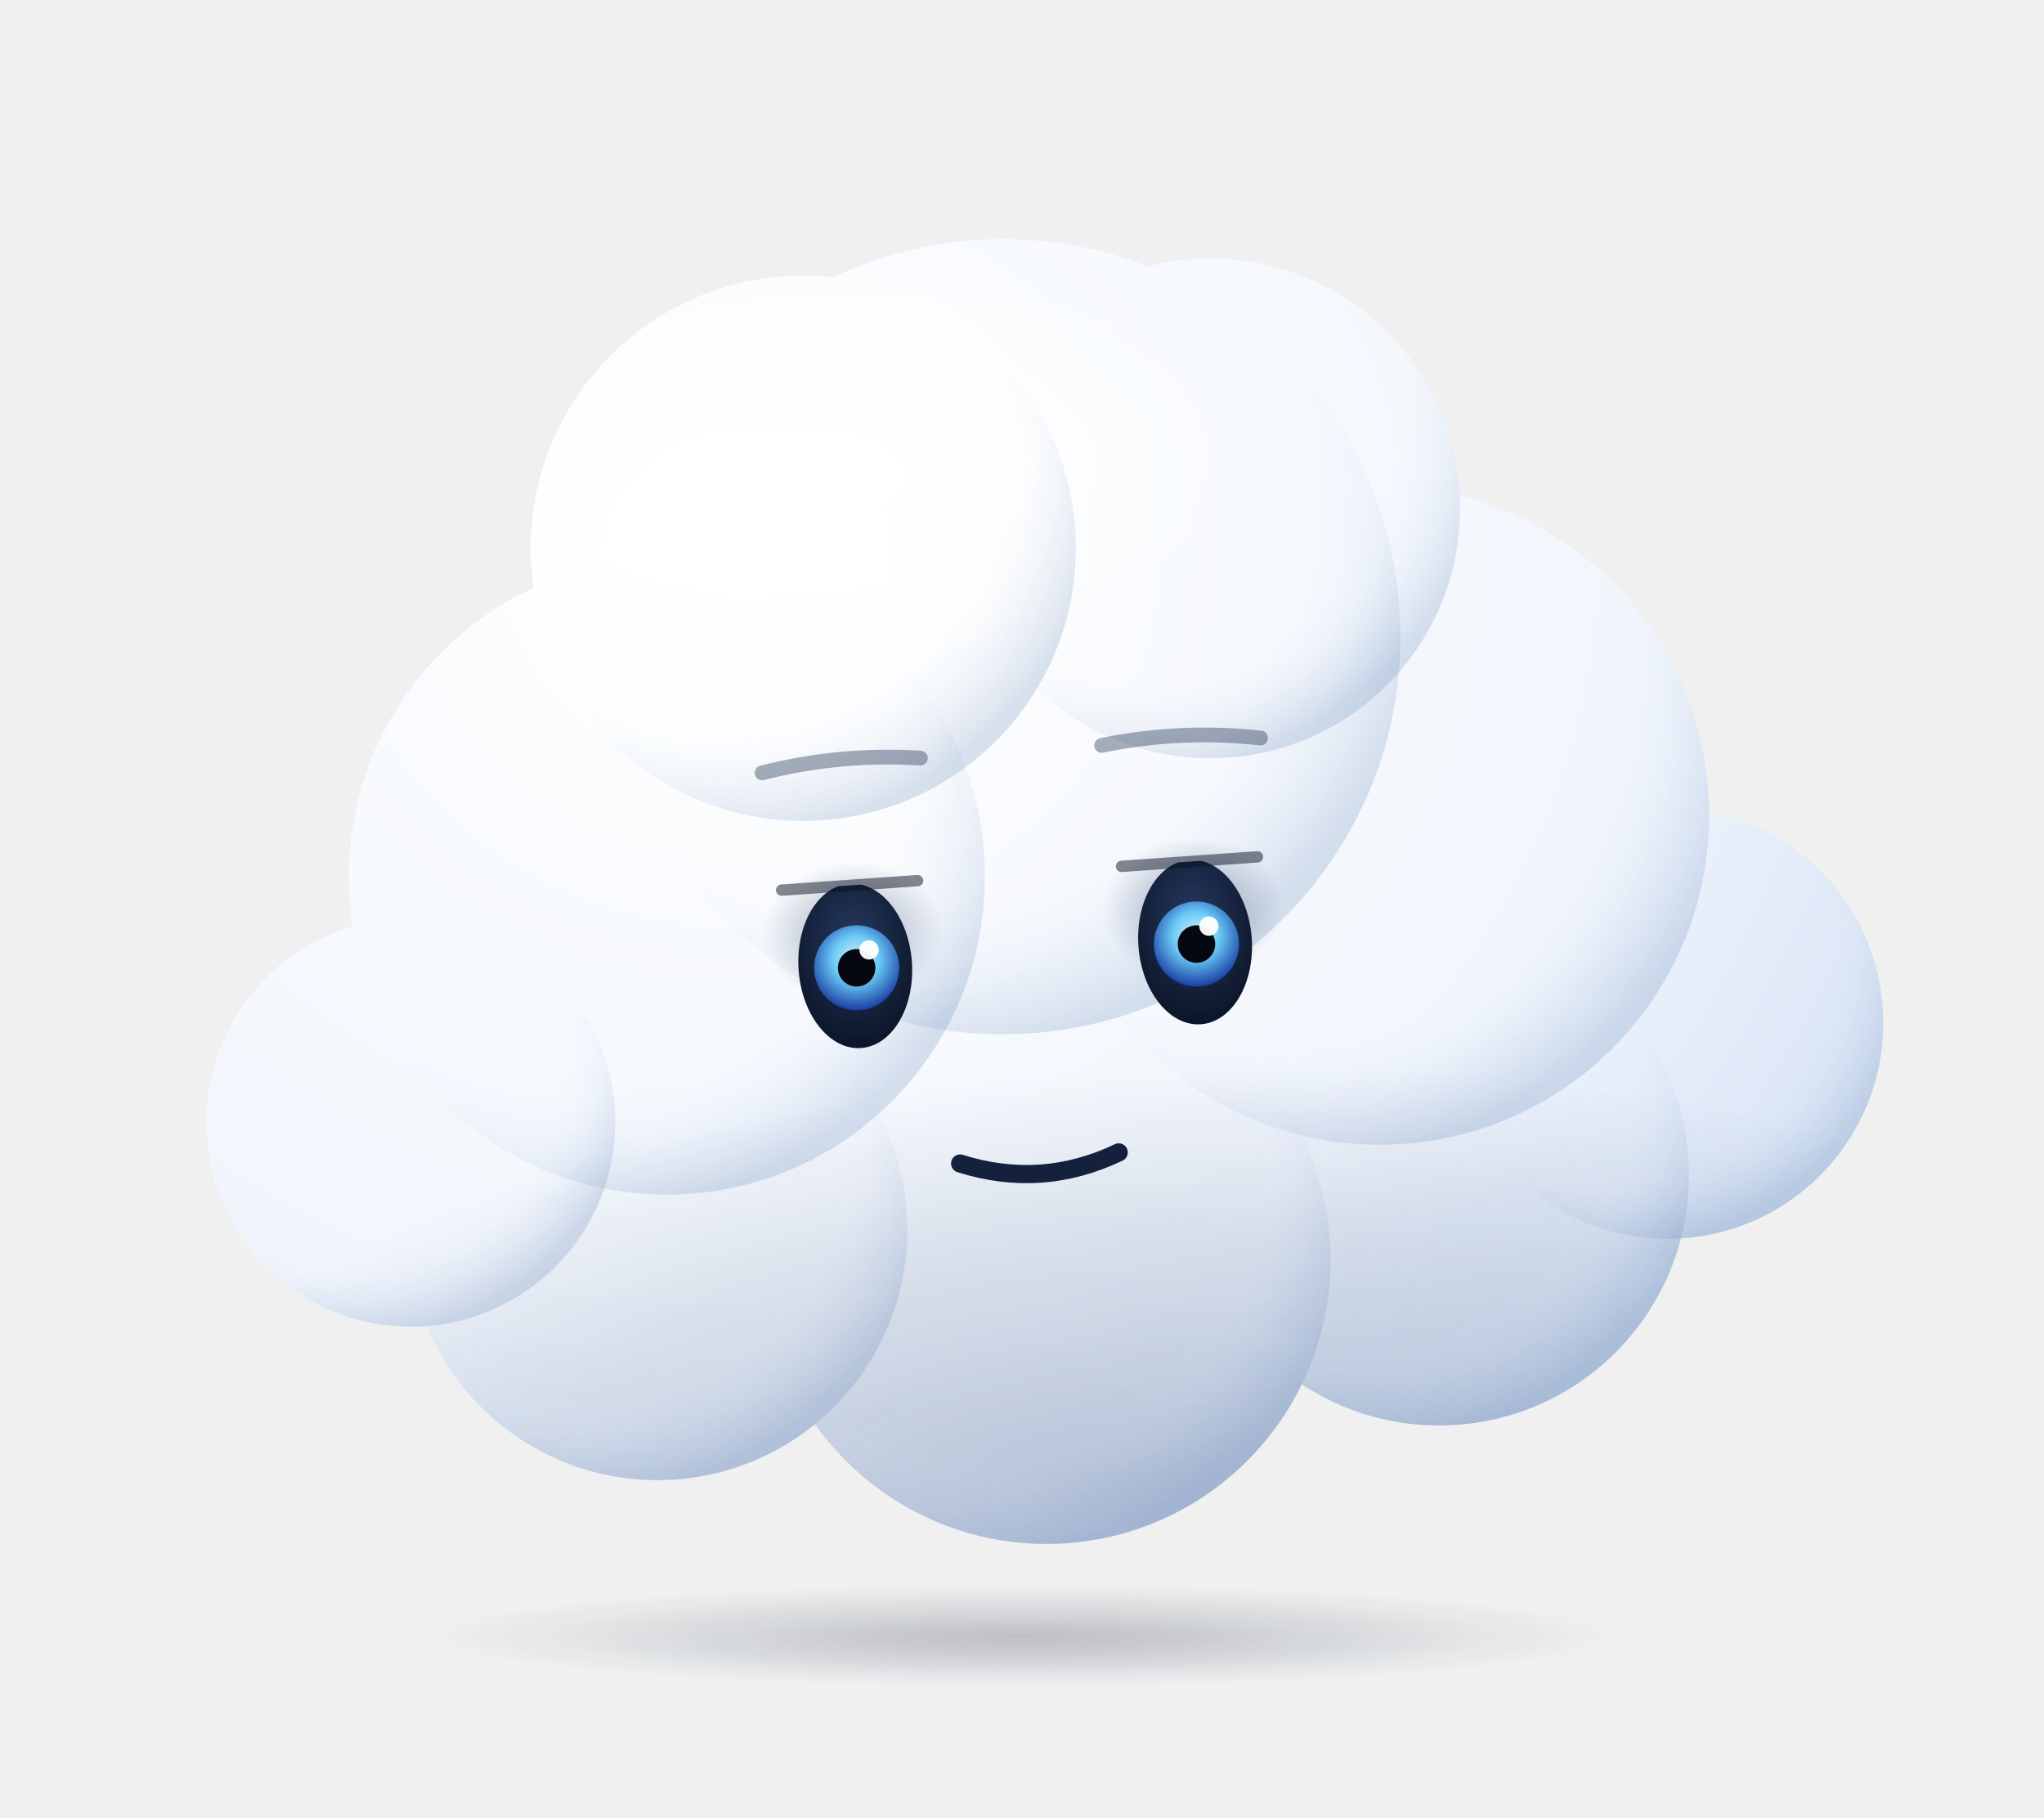
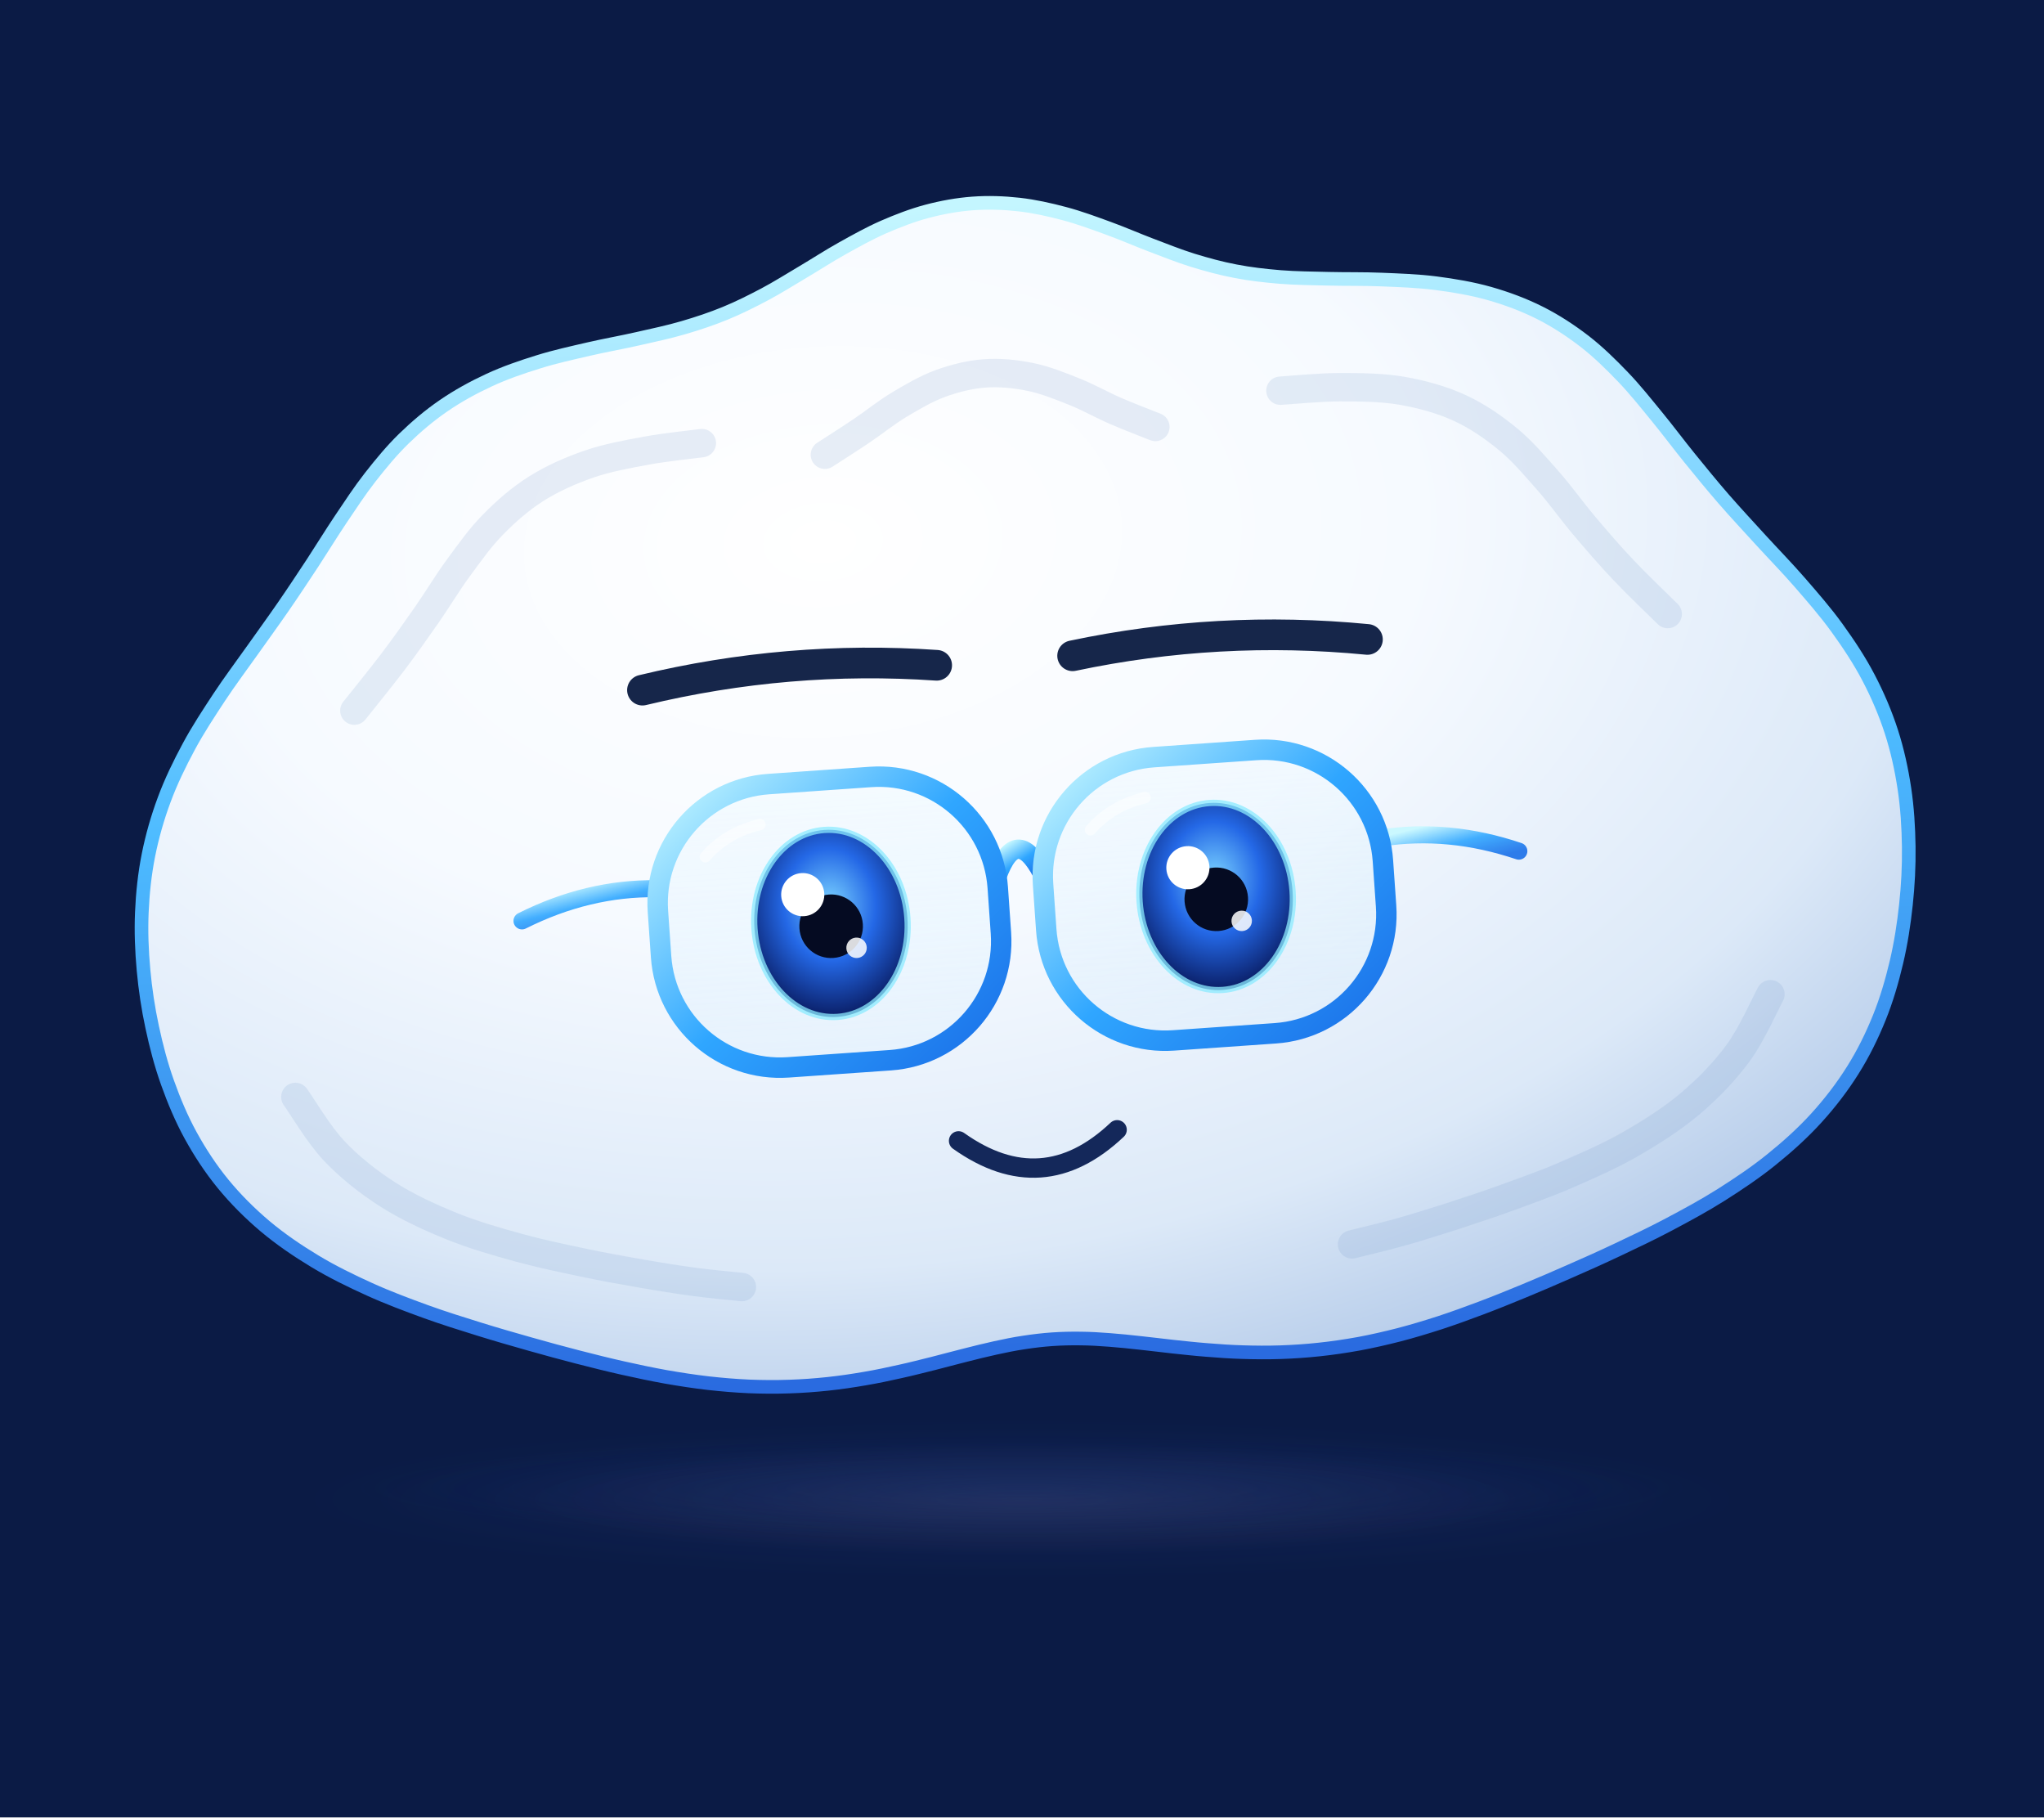
<svg xmlns="http://www.w3.org/2000/svg" viewBox="0 0 360 320" width="720" height="640">
+   <rect width="100%" height="100%" fill="#0B1B45" />
  <defs>
-     <radialGradient id="cl-body" cx="38%" cy="30%" r="78%">
+     <radialGradient id="cl-body" cx="40%" cy="28%" r="80%">
      <stop offset="0" stop-color="#FFFFFF" />
-       <stop offset="0.55" stop-color="#F1F6FD" />
-       <stop offset="0.85" stop-color="#D3E0F3" />
-       <stop offset="1" stop-color="#AAC0DE" />
+       <stop offset="0.42" stop-color="#F6FAFF" />
+       <stop offset="0.78" stop-color="#DCE9F8" />
+       <stop offset="1" stop-color="#B2C9E8" />
    </radialGradient>
-     <radialGradient id="cl-lobe" cx="36%" cy="30%" r="72%">
-       <stop offset="0" stop-color="#FFFFFF" stop-opacity="0" />
-       <stop offset="0.72" stop-color="#FFFFFF" stop-opacity="0" />
-       <stop offset="0.9" stop-color="#7F9CC8" stop-opacity="0.12" />
-       <stop offset="1" stop-color="#5D7FB0" stop-opacity="0.22" />
+     <linearGradient id="cl-rim" x1="0" y1="0" x2="0" y2="1">
+       <stop offset="0" stop-color="#C4F6FF" />
+       <stop offset="0.5" stop-color="#4DBBFF" />
+       <stop offset="1" stop-color="#2A6BE0" />
+     </linearGradient>
+     <linearGradient id="cl-frame" x1="0" y1="0" x2="1" y2="1">
+       <stop offset="0" stop-color="#C6F8FF" />
+       <stop offset="0.5" stop-color="#2FA6FF" />
+       <stop offset="1" stop-color="#1A6FE8" />
+     </linearGradient>
+     <linearGradient id="cl-glass" x1="0" y1="0" x2="0" y2="1">
+       <stop offset="0" stop-color="#E8F8FF" stop-opacity="0.26" />
+       <stop offset="1" stop-color="#9EDBFF" stop-opacity="0.07" />
+     </linearGradient>
+     <linearGradient id="cl-lid" x1="0" y1="0" x2="0" y2="1">
+       <stop offset="0" stop-color="#FFFFFF" />
+       <stop offset="1" stop-color="#DCEAF9" />
+     </linearGradient>
+     <radialGradient id="cl-iris" cx="50%" cy="40%" r="60%">
+       <stop offset="0" stop-color="#7AD2FF" />
+       <stop offset="0.5" stop-color="#2468E6" />
+       <stop offset="1" stop-color="#0A1E66" />
    </radialGradient>
-     <radialGradient id="cl-iris" cx="50%" cy="40%" r="60%">
-       <stop offset="0" stop-color="#E6FAFF" />
-       <stop offset="0.45" stop-color="#6FD3FF" />
-       <stop offset="1" stop-color="#1A3FA8" />
+     <radialGradient id="cl-halo" cx="50%" cy="50%" r="50%">
+       <stop offset="0" stop-color="#3B9BFF" stop-opacity="0.55" />
+       <stop offset="0.6" stop-color="#2F7BFF" stop-opacity="0.18" />
+       <stop offset="1" stop-color="#2F7BFF" stop-opacity="0" />
    </radialGradient>
-     <radialGradient id="cl-eye" cx="50%" cy="35%" r="70%">
-       <stop offset="0" stop-color="#25395F" />
-       <stop offset="1" stop-color="#0A1224" />
-     </radialGradient>
-     <radialGradient id="cl-hi" cx="50%" cy="50%" r="50%">
-       <stop offset="0" stop-color="#FFFFFF" stop-opacity="0.95" />
-       <stop offset="0.6" stop-color="#FFFFFF" stop-opacity="0.45" />
-       <stop offset="1" stop-color="#FFFFFF" stop-opacity="0" />
-     </radialGradient>
-     <radialGradient id="cl-shade" cx="50%" cy="50%" r="50%">
-       <stop offset="0" stop-color="#1E3A6E" stop-opacity="0.24" />
-       <stop offset="0.6" stop-color="#1E3A6E" stop-opacity="0.12" />
-       <stop offset="1" stop-color="#1E3A6E" stop-opacity="0" />
-     </radialGradient>
-     <radialGradient id="cl-socket" cx="50%" cy="50%" r="50%">
-       <stop offset="0" stop-color="#2A3F66" stop-opacity="0.42" />
-       <stop offset="1" stop-color="#2A3F66" stop-opacity="0" />
+     <radialGradient id="cl-coral" cx="50%" cy="50%" r="50%">
+       <stop offset="0" stop-color="#FF8A8A" stop-opacity="0.5" />
+       <stop offset="1" stop-color="#FF8A8A" stop-opacity="0" />
    </radialGradient>
    <radialGradient id="cl-ground" cx="50%" cy="50%" r="50%">
-       <stop offset="0" stop-color="#07102A" stop-opacity="0.6" />
-       <stop offset="1" stop-color="#07102A" stop-opacity="0" />
+       <stop offset="0" stop-color="#0B2A6B" stop-opacity="0.7" />
+       <stop offset="1" stop-color="#0B2A6B" stop-opacity="0" />
    </radialGradient>
-     <radialGradient id="cl-cyan" cx="50%" cy="50%" r="50%">
-       <stop offset="0" stop-color="#6FD3FF" stop-opacity="0.9" />
-       <stop offset="1" stop-color="#6FD3FF" stop-opacity="0" />
-     </radialGradient>
-     <radialGradient id="cl-coral" cx="50%" cy="50%" r="50%">
-       <stop offset="0" stop-color="#FF8A8A" stop-opacity="0.9" />
-       <stop offset="1" stop-color="#FF8A8A" stop-opacity="0" />
-     </radialGradient>
-     <clipPath id="cl-clip">
-       <circle cx="180" cy="112" r="70" />
-       <circle cx="118" cy="150" r="56" />
-       <circle cx="244" cy="148" r="58" />
-       <circle cx="146" cy="94" r="48" />
-       <circle cx="218" cy="92" r="44" />
-       <circle cx="70" cy="190" r="36" />
-       <circle cx="292" cy="188" r="38" />
-       <circle cx="112" cy="212" r="44" />
-       <circle cx="180" cy="222" r="50" />
-       <circle cx="250" cy="212" r="44" />
-     </clipPath>
-     <clipPath id="cl-ell-L">
-       <ellipse cx="150" cy="168" rx="10" ry="14.5" />
-     </clipPath>
-     <clipPath id="cl-ell-R">
-       <ellipse cx="210" cy="168" rx="10" ry="14.5" />
-     </clipPath>
-     <clipPath id="cl-lid-L">
-       <path d="M136 153.79 L164 153.79 L164 198 L136 198 Z" data-k="lidL" />
-     </clipPath>
-     <clipPath id="cl-lid-R">
-       <path d="M196 153.79 L224 153.79 L224 198 L196 198 Z" data-k="lidR" />
-     </clipPath>
  </defs>
-   <ellipse cx="180" cy="288" rx="104" ry="9" fill="url(#cl-ground)" fill-opacity="0.34" data-k="ground" />
-   <ellipse cx="180" cy="290" rx="78" ry="6" fill="url(#cl-cyan)" fill-opacity="0.12" data-k="glowCyan" />
-   <ellipse cx="180" cy="290" rx="60" ry="5" fill="url(#cl-coral)" fill-opacity="0.14" data-k="glowCoral" />
+   <ellipse cx="180" cy="264" rx="128" ry="14" fill="url(#cl-halo)" fill-opacity="0.19" data-k="glowCyan" />
+   <ellipse cx="180" cy="264" rx="96" ry="10" fill="url(#cl-coral)" fill-opacity="0.2" data-k="glowCoral" />
+   <ellipse cx="180" cy="262" rx="118" ry="9" fill="url(#cl-ground)" fill-opacity="0.5" data-k="ground" />
  <g transform="translate(0 0) translate(180 160) rotate(-4) scale(1 1) translate(-180 -160)" data-k="body">
-     <g clip-path="url(#cl-clip)">
-       <rect x="0" y="0" width="360" height="320" fill="url(#cl-body)" />
-       <ellipse cx="146" cy="82" rx="78" ry="38" fill="url(#cl-hi)" />
-       <ellipse cx="190" cy="262" rx="186" ry="72" fill="url(#cl-shade)" />
-       <circle cx="180" cy="112" r="70" fill="url(#cl-lobe)" />
-       <circle cx="118" cy="150" r="56" fill="url(#cl-lobe)" />
-       <circle cx="244" cy="148" r="58" fill="url(#cl-lobe)" />
-       <circle cx="146" cy="94" r="48" fill="url(#cl-lobe)" />
-       <circle cx="218" cy="92" r="44" fill="url(#cl-lobe)" />
-       <circle cx="70" cy="190" r="36" fill="url(#cl-lobe)" />
-       <circle cx="292" cy="188" r="38" fill="url(#cl-lobe)" />
-       <circle cx="112" cy="212" r="44" fill="url(#cl-lobe)" />
-       <circle cx="180" cy="222" r="50" fill="url(#cl-lobe)" />
-       <circle cx="250" cy="212" r="44" fill="url(#cl-lobe)" />
+     <path d="M336.56 160 C336.37 163.41 335.95 166.83 335.35 170.18 C334.75 173.54 333.99 176.89 332.98 180.14 C331.97 183.39 330.78 186.62 329.28 189.69 C327.78 192.77 326.03 195.78 323.98 198.58 C321.94 201.38 319.57 204.06 317.01 206.51 C314.45 208.96 311.56 211.22 308.61 213.27 C305.67 215.33 302.47 217.16 299.34 218.85 C296.2 220.54 292.94 222.01 289.81 223.4 C286.68 224.79 283.55 226.01 280.55 227.18 C277.54 228.36 274.62 229.42 271.79 230.43 C268.96 231.45 266.24 232.4 263.57 233.29 C260.9 234.18 258.33 235.02 255.78 235.78 C253.23 236.54 250.75 237.25 248.29 237.87 C245.82 238.48 243.39 239.03 240.98 239.48 C238.57 239.92 236.19 240.29 233.83 240.56 C231.46 240.82 229.12 241 226.81 241.08 C224.51 241.17 222.22 241.16 219.98 241.08 C217.75 241 215.54 240.83 213.39 240.61 C211.24 240.4 209.13 240.1 207.09 239.79 C205.04 239.49 203.05 239.12 201.11 238.78 C199.17 238.43 197.29 238.05 195.46 237.73 C193.63 237.4 191.86 237.08 190.11 236.83 C188.37 236.57 186.68 236.35 185 236.22 C183.31 236.08 181.67 236 180 236 C178.33 236 176.69 236.08 175 236.22 C173.32 236.35 171.63 236.57 169.89 236.83 C168.14 237.08 166.37 237.4 164.54 237.73 C162.71 238.05 160.83 238.43 158.89 238.78 C156.95 239.12 154.96 239.49 152.91 239.79 C150.87 240.1 148.76 240.4 146.61 240.61 C144.46 240.83 142.25 241 140.02 241.08 C137.78 241.16 135.49 241.17 133.19 241.08 C130.88 241 128.54 240.82 126.17 240.56 C123.81 240.29 121.43 239.92 119.02 239.48 C116.61 239.03 114.18 238.48 111.71 237.87 C109.25 237.25 106.77 236.54 104.22 235.78 C101.67 235.02 99.1 234.18 96.43 233.29 C93.76 232.4 91.04 231.45 88.21 230.43 C85.38 229.41 82.46 228.35 79.46 227.18 C76.45 226.01 73.32 224.79 70.19 223.4 C67.07 222.01 63.81 220.53 60.69 218.84 C57.56 217.15 54.37 215.31 51.44 213.25 C48.51 211.19 45.64 208.93 43.1 206.47 C40.57 204.01 38.24 201.33 36.25 198.52 C34.26 195.71 32.57 192.69 31.15 189.61 C29.73 186.53 28.64 183.3 27.73 180.05 C26.82 176.8 26.19 173.45 25.72 170.11 C25.24 166.77 24.97 163.38 24.9 160 C24.83 156.62 24.93 153.21 25.31 149.86 C25.69 146.51 26.28 143.14 27.17 139.88 C28.06 136.62 29.23 133.39 30.64 130.29 C32.04 127.19 33.77 124.19 35.59 121.31 C37.41 118.42 39.51 115.68 41.55 113 C43.6 110.33 45.79 107.79 47.86 105.27 C49.93 102.74 51.99 100.3 53.95 97.84 C55.92 95.38 57.78 92.94 59.64 90.51 C61.49 88.07 63.24 85.61 65.1 83.22 C66.96 80.84 68.78 78.43 70.79 76.2 C72.8 73.97 74.89 71.77 77.18 69.83 C79.48 67.89 81.94 66.08 84.55 64.55 C87.16 63.01 89.98 61.71 92.84 60.62 C95.71 59.52 98.75 58.71 101.74 58.01 C104.72 57.3 107.81 56.85 110.76 56.38 C113.72 55.91 116.67 55.61 119.48 55.17 C122.29 54.74 125.01 54.36 127.62 53.79 C130.24 53.22 132.72 52.58 135.17 51.77 C137.62 50.96 139.94 49.99 142.3 48.95 C144.66 47.9 146.95 46.67 149.32 45.48 C151.68 44.3 154.04 42.98 156.49 41.83 C158.94 40.68 161.45 39.5 164.01 38.58 C166.58 37.67 169.23 36.85 171.89 36.34 C174.56 35.83 177.3 35.53 180 35.52 C182.7 35.51 185.44 35.79 188.11 36.28 C190.78 36.77 193.43 37.56 196 38.44 C198.58 39.32 201.09 40.46 203.56 41.56 C206.03 42.66 208.41 43.91 210.81 45.02 C213.21 46.12 215.54 47.26 217.95 48.2 C220.37 49.13 222.76 49.97 225.3 50.64 C227.83 51.32 230.42 51.8 233.15 52.22 C235.89 52.63 238.74 52.85 241.7 53.13 C244.66 53.41 247.77 53.56 250.89 53.91 C254 54.26 257.26 54.59 260.4 55.22 C263.54 55.85 266.73 56.62 269.72 57.7 C272.7 58.78 275.63 60.11 278.3 61.7 C280.98 63.29 283.48 65.19 285.78 67.23 C288.08 69.28 290.14 71.61 292.11 73.97 C294.09 76.34 295.83 78.89 297.62 81.41 C299.41 83.93 301.06 86.52 302.85 89.07 C304.64 91.62 306.43 94.16 308.35 96.71 C310.27 99.25 312.3 101.76 314.35 104.35 C316.41 106.94 318.61 109.53 320.66 112.25 C322.71 114.98 324.83 117.77 326.65 120.71 C328.47 123.64 330.21 126.7 331.58 129.85 C332.96 133 334.1 136.29 334.92 139.6 C335.74 142.92 336.24 146.34 336.51 149.74 C336.78 153.14 336.75 156.59 336.56 160 Z" fill="url(#cl-body)" />
+     <path d="M65.13 117.01 C66.35 115.67 70.15 111.62 72.47 108.96 C74.78 106.31 76.91 103.71 79.02 101.09 C81.13 98.47 83 95.77 85.13 93.25 C87.26 90.74 89.35 88.17 91.81 86 C94.26 83.83 96.94 81.8 99.87 80.23 C102.8 78.66 106.08 77.48 109.37 76.59 C112.65 75.71 116.22 75.32 119.57 74.94 C122.92 74.55 127.82 74.4 129.47 74.29" fill="none" stroke="#6F93C6" stroke-opacity="0.16" stroke-width="5" stroke-linecap="round" />
+     <path d="M231.77 72.19 C233.52 72.21 238.74 72.06 242.29 72.31 C245.85 72.56 249.64 72.85 253.09 73.69 C256.54 74.54 259.98 75.75 262.99 77.39 C266 79.02 268.71 81.19 271.16 83.51 C273.6 85.83 275.61 88.6 277.66 91.28 C279.72 93.97 281.46 96.86 283.48 99.63 C285.51 102.39 287.54 105.13 289.81 107.88 C292.07 110.64 295.86 114.8 297.07 116.18" fill="none" stroke="#6F93C6" stroke-opacity="0.16" stroke-width="5" stroke-linecap="round" />
+     <path d="M150.94 77.84 C152.05 77.22 155.35 75.44 157.62 74.13 C159.89 72.83 162.14 71.23 164.55 70 C166.96 68.78 169.48 67.51 172.06 66.76 C174.63 66.02 177.35 65.53 180 65.52 C182.65 65.51 185.37 65.97 187.95 66.69 C190.53 67.4 193.06 68.63 195.48 69.8 C197.91 70.96 200.19 72.49 202.5 73.69 C204.81 74.9 208.21 76.47 209.35 77.02" fill="none" stroke="#6F93C6" stroke-opacity="0.16" stroke-width="5" stroke-linecap="round" />
+     <path d="M126.14 223.02 C124.73 222.76 120.59 222.1 117.66 221.49 C114.73 220.89 111.75 220.18 108.56 219.4 C105.37 218.61 102.05 217.77 98.54 216.77 C95.03 215.77 91.28 214.72 87.51 213.4 C83.75 212.07 79.71 210.62 75.97 208.8 C72.23 206.97 68.37 204.87 65.07 202.42 C61.77 199.97 58.67 197.13 56.17 194.09 C53.66 191.04 51.05 185.79 50.02 184.14" fill="none" stroke="#6F93C6" stroke-opacity="0.16" stroke-width="5" stroke-linecap="round" />
+     <path d="M310.45 184.22 C309.39 185.88 306.63 191.11 304.05 194.15 C301.48 197.18 298.35 200.01 295.01 202.45 C291.68 204.9 287.81 206.98 284.05 208.81 C280.3 210.63 276.26 212.07 272.49 213.4 C268.73 214.73 264.97 215.77 261.46 216.77 C257.96 217.77 254.63 218.61 251.44 219.4 C248.25 220.18 245.27 220.89 242.34 221.49 C239.41 222.1 235.27 222.76 233.86 223.02" fill="none" stroke="#6F93C6" stroke-opacity="0.16" stroke-width="5" stroke-linecap="round" />
+     <path d="M336.56 160 C336.37 163.41 335.95 166.83 335.35 170.18 C334.75 173.54 333.99 176.89 332.98 180.14 C331.97 183.39 330.78 186.62 329.28 189.69 C327.78 192.77 326.03 195.78 323.98 198.58 C321.94 201.38 319.57 204.06 317.01 206.51 C314.45 208.96 311.56 211.22 308.61 213.27 C305.67 215.33 302.47 217.16 299.34 218.85 C296.2 220.54 292.94 222.01 289.81 223.4 C286.68 224.79 283.55 226.01 280.55 227.18 C277.54 228.36 274.62 229.42 271.79 230.43 C268.96 231.45 266.24 232.4 263.57 233.29 C260.9 234.18 258.33 235.02 255.78 235.78 C253.23 236.54 250.75 237.25 248.29 237.87 C245.82 238.48 243.39 239.03 240.98 239.48 C238.57 239.92 236.19 240.29 233.83 240.56 C231.46 240.82 229.12 241 226.81 241.08 C224.51 241.17 222.22 241.16 219.98 241.08 C217.75 241 215.54 240.83 213.39 240.61 C211.24 240.4 209.13 240.1 207.09 239.79 C205.04 239.49 203.05 239.12 201.11 238.78 C199.17 238.43 197.29 238.05 195.46 237.73 C193.63 237.4 191.86 237.08 190.11 236.83 C188.37 236.57 186.68 236.35 185 236.22 C183.31 236.08 181.67 236 180 236 C178.33 236 176.69 236.08 175 236.22 C173.32 236.35 171.63 236.57 169.89 236.83 C168.14 237.08 166.37 237.4 164.54 237.73 C162.71 238.05 160.83 238.43 158.89 238.78 C156.95 239.12 154.96 239.49 152.91 239.79 C150.87 240.1 148.76 240.4 146.61 240.61 C144.46 240.83 142.25 241 140.02 241.08 C137.78 241.16 135.49 241.17 133.19 241.08 C130.88 241 128.54 240.82 126.17 240.56 C123.81 240.29 121.43 239.92 119.02 239.48 C116.61 239.03 114.18 238.48 111.71 237.87 C109.25 237.25 106.77 236.54 104.22 235.78 C101.67 235.02 99.1 234.18 96.43 233.29 C93.76 232.4 91.04 231.45 88.21 230.43 C85.38 229.41 82.46 228.35 79.46 227.18 C76.45 226.01 73.32 224.79 70.19 223.4 C67.07 222.01 63.81 220.53 60.69 218.84 C57.56 217.15 54.37 215.31 51.44 213.25 C48.51 211.19 45.64 208.93 43.1 206.47 C40.57 204.01 38.24 201.33 36.25 198.52 C34.26 195.71 32.57 192.69 31.15 189.61 C29.73 186.53 28.64 183.3 27.73 180.05 C26.82 176.8 26.19 173.45 25.72 170.11 C25.24 166.77 24.97 163.38 24.9 160 C24.83 156.62 24.93 153.21 25.31 149.86 C25.69 146.51 26.28 143.14 27.17 139.88 C28.06 136.62 29.23 133.39 30.64 130.29 C32.04 127.19 33.77 124.19 35.59 121.31 C37.41 118.42 39.51 115.68 41.55 113 C43.6 110.33 45.79 107.79 47.86 105.27 C49.93 102.74 51.99 100.3 53.95 97.84 C55.92 95.38 57.78 92.94 59.64 90.51 C61.49 88.07 63.24 85.61 65.1 83.22 C66.96 80.84 68.78 78.43 70.79 76.2 C72.8 73.97 74.89 71.77 77.18 69.83 C79.48 67.89 81.94 66.08 84.55 64.55 C87.16 63.01 89.98 61.71 92.84 60.62 C95.71 59.52 98.75 58.71 101.74 58.01 C104.72 57.3 107.81 56.85 110.76 56.38 C113.72 55.91 116.67 55.61 119.48 55.17 C122.29 54.74 125.01 54.36 127.62 53.79 C130.24 53.22 132.72 52.58 135.17 51.77 C137.62 50.96 139.94 49.99 142.3 48.95 C144.66 47.9 146.95 46.67 149.32 45.48 C151.68 44.3 154.04 42.98 156.49 41.83 C158.94 40.68 161.45 39.5 164.01 38.58 C166.58 37.67 169.23 36.85 171.89 36.34 C174.56 35.83 177.3 35.53 180 35.52 C182.7 35.51 185.44 35.79 188.11 36.28 C190.78 36.77 193.43 37.56 196 38.44 C198.58 39.32 201.09 40.46 203.56 41.56 C206.03 42.66 208.41 43.91 210.81 45.02 C213.21 46.12 215.54 47.26 217.95 48.2 C220.37 49.13 222.76 49.97 225.3 50.64 C227.83 51.32 230.42 51.8 233.15 52.22 C235.89 52.63 238.74 52.85 241.7 53.13 C244.66 53.41 247.77 53.56 250.89 53.91 C254 54.26 257.26 54.59 260.4 55.22 C263.54 55.85 266.73 56.62 269.72 57.7 C272.7 58.78 275.63 60.11 278.3 61.7 C280.98 63.29 283.48 65.19 285.78 67.23 C288.08 69.28 290.14 71.61 292.11 73.97 C294.09 76.34 295.83 78.89 297.62 81.41 C299.41 83.93 301.06 86.52 302.85 89.07 C304.64 91.62 306.43 94.16 308.35 96.71 C310.27 99.25 312.3 101.76 314.35 104.35 C316.41 106.94 318.61 109.53 320.66 112.25 C322.71 114.98 324.83 117.77 326.65 120.71 C328.47 123.64 330.21 126.7 331.58 129.85 C332.96 133 334.1 136.29 334.92 139.6 C335.74 142.92 336.24 146.34 336.51 149.74 C336.78 153.14 336.75 156.59 336.56 160 Z" fill="none" stroke="url(#cl-rim)" stroke-width="2.4" stroke-linejoin="round" />
+     <path d="M176 154 Q180 145 184 154" fill="none" stroke="url(#cl-frame)" stroke-width="3.4" stroke-linecap="round" />
+     <path d="M116 152 Q104 151 92 156" fill="none" stroke="url(#cl-frame)" stroke-width="3" stroke-linecap="round" opacity="0.9" />
+     <path d="M244 152 Q256 151 268 156" fill="none" stroke="url(#cl-frame)" stroke-width="3" stroke-linecap="round" opacity="0.9" />
+     <rect x="116" y="135" width="60" height="50" rx="21" fill="url(#cl-glass)" />
+     <g transform="translate(0.25 0.24)" data-k="gazeL">
+       <ellipse cx="146" cy="160" rx="13.5" ry="16.5" fill="url(#cl-iris)" />
+       <ellipse cx="146" cy="160" rx="13.5" ry="16.5" fill="none" stroke="#8BEBFF" stroke-width="1.1" stroke-opacity="0.75" />
+       <circle cx="146" cy="160.5" r="5.6" fill="#050B22" />
+       <circle cx="141.4" cy="154.6" r="3.8" fill="#FFFFFF" />
+       <circle cx="150.2" cy="164.6" r="1.8" fill="#FFFFFF" fill-opacity="0.85" />
    </g>
-     <ellipse cx="150" cy="162" rx="16" ry="12.325" fill="url(#cl-socket)" />
-     <g clip-path="url(#cl-lid-L)">
-       <g clip-path="url(#cl-ell-L)">
-         <ellipse cx="150" cy="168" rx="10" ry="14.5" fill="url(#cl-eye)" />
-         <g transform="translate(0.22 0.36)" data-k="gazeL">
-           <circle cx="150" cy="168" r="7.5" fill="url(#cl-iris)" fill-opacity="0.95" />
-           <circle cx="150" cy="168" r="3.3" fill="#05080F" />
-           <circle cx="152.4" cy="165" r="1.7" fill="#FFFFFF" fill-opacity="0.95" />
-         </g>
-       </g>
+     <path d="M0 0" fill="url(#cl-lid)" data-k="lidL" />
+     <rect x="116" y="135" width="60" height="50" rx="21" fill="none" stroke="url(#cl-frame)" stroke-width="3.6" />
+     <path d="M125 147 Q129 143 135 142" fill="none" stroke="#FFFFFF" stroke-width="2" stroke-linecap="round" stroke-opacity="0.5" />
+     <rect x="184" y="135" width="60" height="50" rx="21" fill="url(#cl-glass)" />
+     <g transform="translate(0.25 0.24)" data-k="gazeR">
+       <ellipse cx="214" cy="160" rx="13.5" ry="16.5" fill="url(#cl-iris)" />
+       <ellipse cx="214" cy="160" rx="13.5" ry="16.5" fill="none" stroke="#8BEBFF" stroke-width="1.1" stroke-opacity="0.75" />
+       <circle cx="214" cy="160.5" r="5.6" fill="#050B22" />
+       <circle cx="209.4" cy="154.6" r="3.8" fill="#FFFFFF" />
+       <circle cx="218.2" cy="164.6" r="1.8" fill="#FFFFFF" fill-opacity="0.85" />
    </g>
-     <path d="M138 153.79 L162 153.79" fill="none" stroke="#0A1224" stroke-opacity="0.5" stroke-width="2" stroke-linecap="round" data-k="lidEdgeL" />
-     <path d="M136 132.95 Q150 130.43 164 132.3" fill="none" stroke="#1B2A4A" stroke-opacity="0.38" stroke-width="2.6" stroke-linecap="round" data-k="browL" />
-     <ellipse cx="210" cy="162" rx="16" ry="12.325" fill="url(#cl-socket)" />
-     <g clip-path="url(#cl-lid-R)">
-       <g clip-path="url(#cl-ell-R)">
-         <ellipse cx="210" cy="168" rx="10" ry="14.5" fill="url(#cl-eye)" />
-         <g transform="translate(0.22 0.36)" data-k="gazeR">
-           <circle cx="210" cy="168" r="7.5" fill="url(#cl-iris)" fill-opacity="0.95" />
-           <circle cx="210" cy="168" r="3.3" fill="#05080F" />
-           <circle cx="212.4" cy="165" r="1.7" fill="#FFFFFF" fill-opacity="0.95" />
-         </g>
-       </g>
-     </g>
-     <path d="M198 153.79 L222 153.79" fill="none" stroke="#0A1224" stroke-opacity="0.5" stroke-width="2" stroke-linecap="round" data-k="lidEdgeR" />
-     <path d="M224 132.95 Q210 130.43 196 132.3" fill="none" stroke="#1B2A4A" stroke-opacity="0.38" stroke-width="2.6" stroke-linecap="round" data-k="browR" />
-     <path d="M166 204 Q180 209.52 194 204" fill="none" stroke="#14213D" stroke-width="3.2" stroke-linecap="round" data-k="smile" />
-     <ellipse cx="180" cy="207.28" rx="4.5" ry="0.8" fill="#14213D" fill-opacity="0" data-k="mouthOpen" />
+     <path d="M0 0" fill="url(#cl-lid)" data-k="lidR" />
+     <rect x="184" y="135" width="60" height="50" rx="21" fill="none" stroke="url(#cl-frame)" stroke-width="3.6" />
+     <path d="M193 147 Q197 143 203 142" fill="none" stroke="#FFFFFF" stroke-width="2" stroke-linecap="round" stroke-opacity="0.5" />
+     <path d="M116 116.95 Q142 112.58 168 116.2" fill="none" stroke="#16264A" stroke-width="5.4" stroke-linecap="round" data-k="browL" />
+     <path d="M244 116.95 Q218 112.58 192 116.2" fill="none" stroke="#16264A" stroke-width="5.4" stroke-linecap="round" data-k="browR" />
+     <path d="M166 200 Q180 211.5 194 200" fill="none" stroke="#14285A" stroke-width="3.4" stroke-linecap="round" data-k="smile" />
+     <ellipse cx="180" cy="205.36" rx="4.5" ry="0.8" fill="#0E1E4E" fill-opacity="0" data-k="mouthOpen" />
  </g>
</svg>
